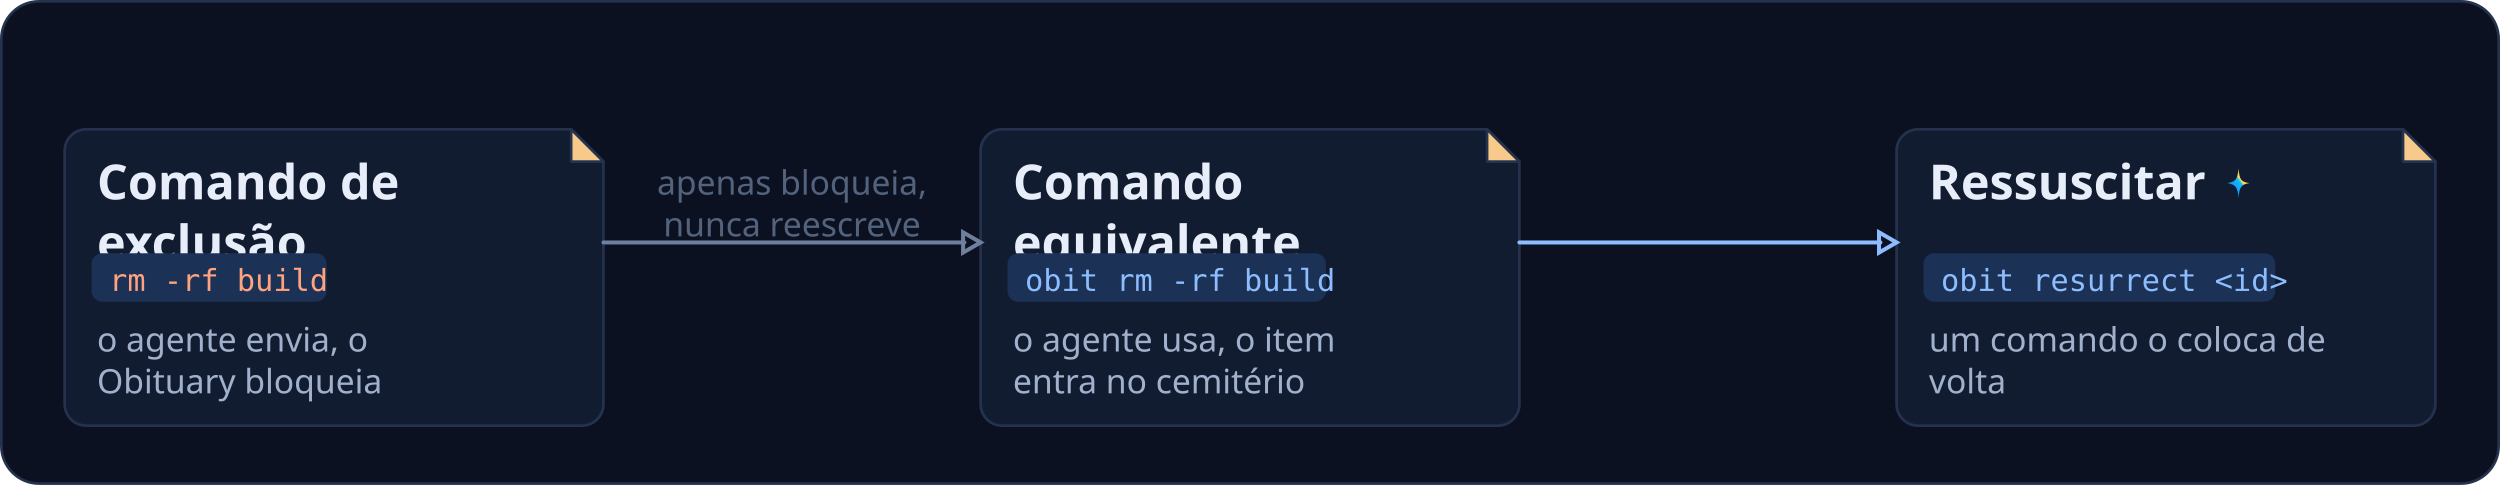
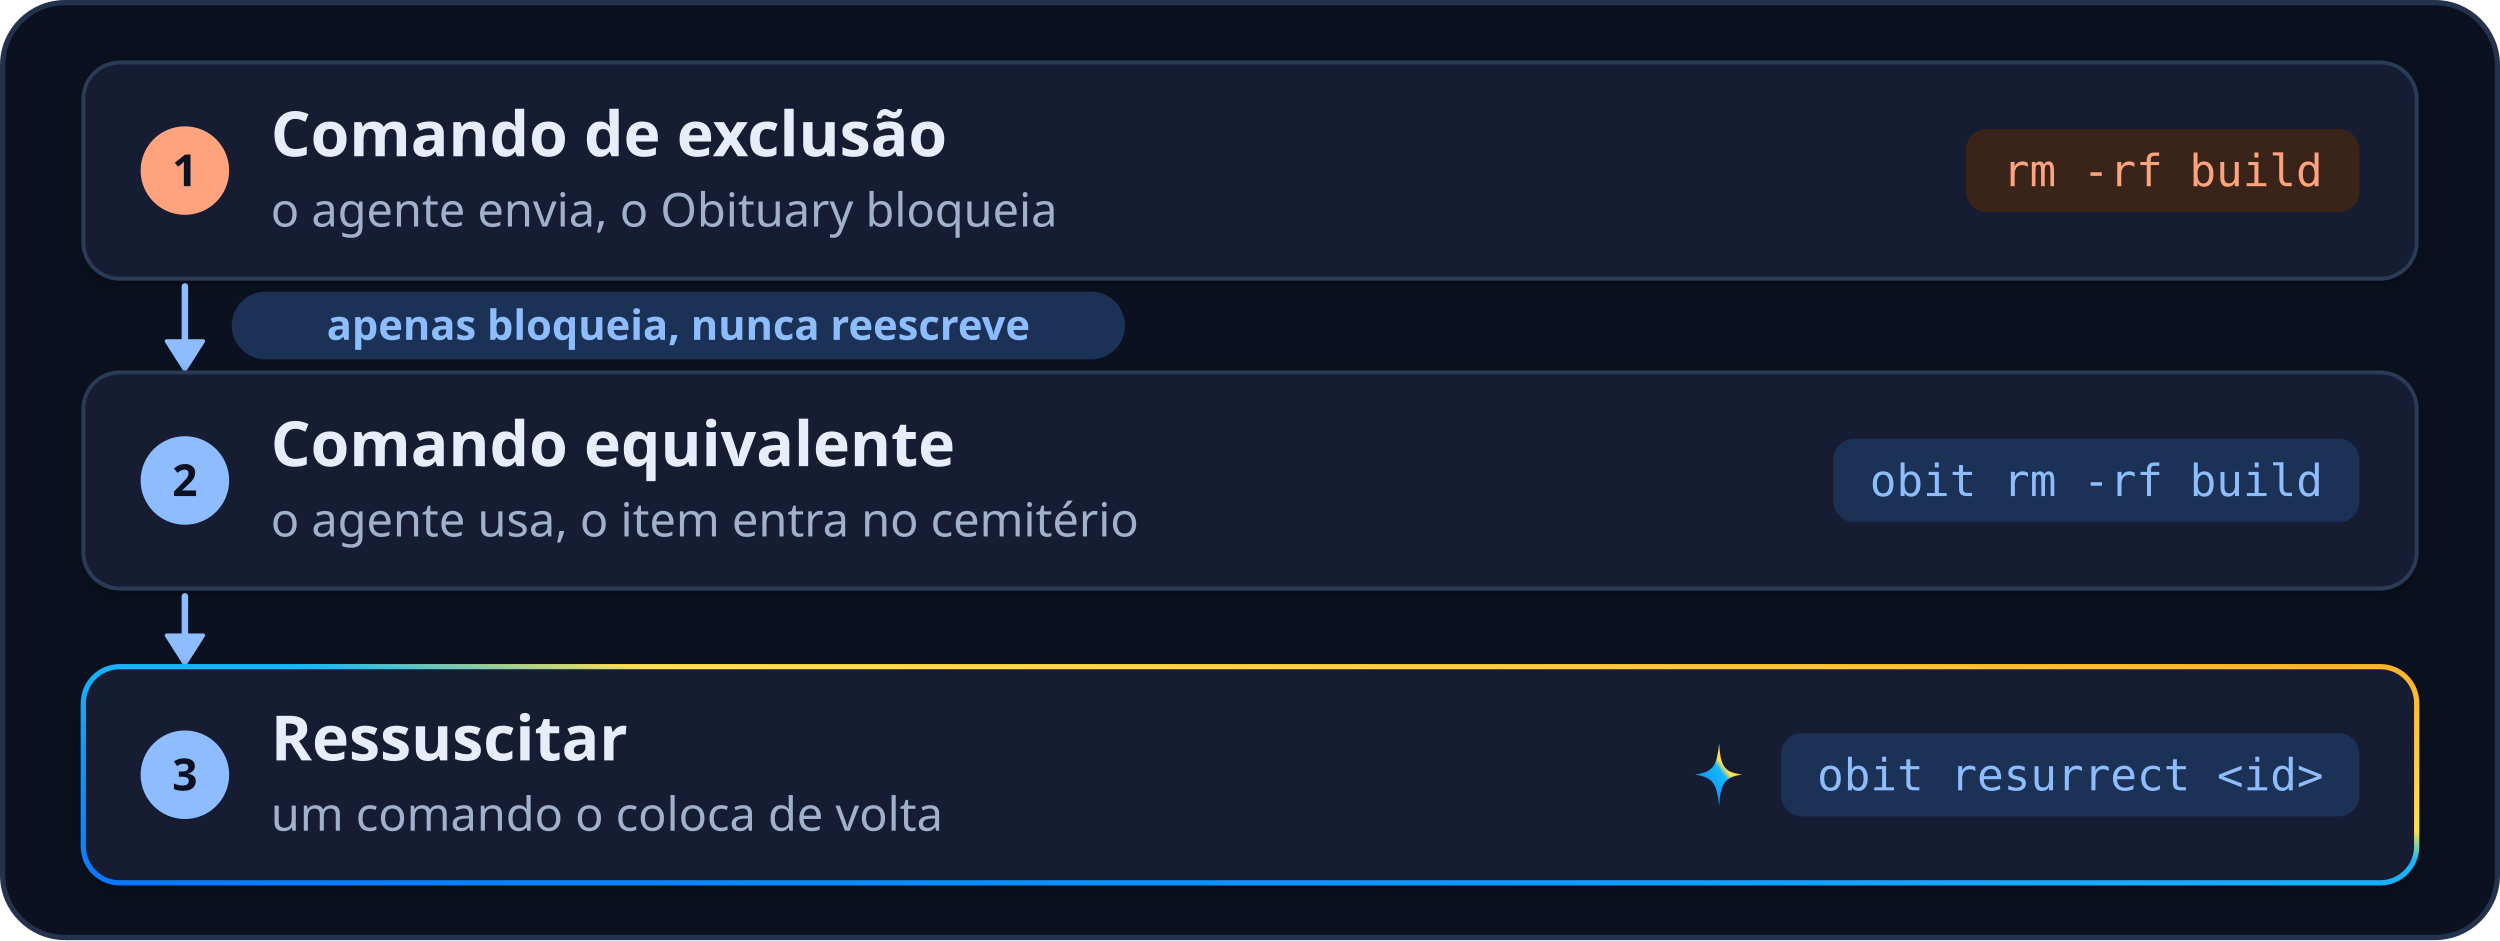
- <svg xmlns="http://www.w3.org/2000/svg" width="1856" height="360" viewBox="0 0 1856 360" role="img" aria-labelledby="title desc">
+ <svg xmlns="http://www.w3.org/2000/svg" width="960" height="361" viewBox="0 0 960 361" role="img" aria-labelledby="title desc">
  <defs>
    <linearGradient id="spark" x1="0" y1="1" x2="1" y2="0">
      <stop stop-color="#0876FF" />
      <stop offset=".55" stop-color="#16B8FA" />
      <stop offset=".62" stop-color="#FFE052" />
      <stop offset="1" stop-color="#FFB329" />
    </linearGradient>
+     <filter id="shadow" x="-4%" y="-12%" width="108%" height="132%">
+       <feDropShadow dx="0" dy="2" stdDeviation="3" flood-color="#000000" flood-opacity="0.35" />
+     </filter>
  </defs>
-   <rect x="1" y="1" width="1854" height="358" rx="28" fill="#0B1120" stroke="#24324D" stroke-width="2" />
-   <g font-family="-apple-system, BlinkMacSystemFont, 'Segoe UI', 'Noto Sans', 'Noto Sans CJK SC', 'Noto Sans CJK TC', 'Noto Sans JP', 'Noto Sans KR', 'Noto Sans Cyrillic', 'Microsoft YaHei', 'PingFang SC', 'Hiragino Sans', 'Malgun Gothic', sans-serif">
-     <path d="M64 96H424L448 120V300A16 16 0 0 1 432 316H64A16 16 0 0 1 48 300V112A16 16 0 0 1 64 96Z" fill="#121C31" stroke="#24324D" stroke-width="2" />
-     <path d="M424 96V120H448Z" fill="#F7C98B" stroke="#24324D" stroke-width="2" stroke-linejoin="round" />
-     <text x="72" y="148" font-family="-apple-system, BlinkMacSystemFont, 'Segoe UI', 'Noto Sans', 'Noto Sans CJK SC', 'Noto Sans CJK TC', 'Noto Sans JP', 'Noto Sans KR', 'Noto Sans Cyrillic', 'Microsoft YaHei', 'PingFang SC', 'Hiragino Sans', 'Malgun Gothic', sans-serif" font-size="36.0" fill="#E8EEF9" font-weight="700" id="guard_title">Comando de</text>
-     <text x="72" y="193" font-family="-apple-system, BlinkMacSystemFont, 'Segoe UI', 'Noto Sans', 'Noto Sans CJK SC', 'Noto Sans CJK TC', 'Noto Sans JP', 'Noto Sans KR', 'Noto Sans Cyrillic', 'Microsoft YaHei', 'PingFang SC', 'Hiragino Sans', 'Malgun Gothic', sans-serif" font-size="36.0" fill="#E8EEF9" font-weight="700" id="guard_title">exclusão</text>
-     <rect x="68" y="188" width="174.5" height="36" rx="8" fill="#1B3155" />
-     <text x="81" y="216" font-family="ui-monospace, 'Cascadia Code', 'SF Mono', Consolas, monospace" font-size="22.5" fill="#FFA27E">rm -rf build</text>
-     <text x="72" y="261" font-family="-apple-system, BlinkMacSystemFont, 'Segoe UI', 'Noto Sans', 'Noto Sans CJK SC', 'Noto Sans CJK TC', 'Noto Sans JP', 'Noto Sans KR', 'Noto Sans Cyrillic', 'Microsoft YaHei', 'PingFang SC', 'Hiragino Sans', 'Malgun Gothic', sans-serif" font-size="25.0" fill="#A1B1CC" id="guard_first">o agente envia, o</text>
-     <text x="72" y="292" font-family="-apple-system, BlinkMacSystemFont, 'Segoe UI', 'Noto Sans', 'Noto Sans CJK SC', 'Noto Sans CJK TC', 'Noto Sans JP', 'Noto Sans KR', 'Noto Sans Cyrillic', 'Microsoft YaHei', 'PingFang SC', 'Hiragino Sans', 'Malgun Gothic', sans-serif" font-size="25.0" fill="#A1B1CC" id="guard_first">Obituary bloqueia</text>
-     <path d="M744 96H1104L1128 120V300A16 16 0 0 1 1112 316H744A16 16 0 0 1 728 300V112A16 16 0 0 1 744 96Z" fill="#121C31" stroke="#24324D" stroke-width="2" />
-     <path d="M1104 96V120H1128Z" fill="#F7C98B" stroke="#24324D" stroke-width="2" stroke-linejoin="round" />
-     <text x="752" y="148" font-family="-apple-system, BlinkMacSystemFont, 'Segoe UI', 'Noto Sans', 'Noto Sans CJK SC', 'Noto Sans CJK TC', 'Noto Sans JP', 'Noto Sans KR', 'Noto Sans Cyrillic', 'Microsoft YaHei', 'PingFang SC', 'Hiragino Sans', 'Malgun Gothic', sans-serif" font-size="36.0" fill="#E8EEF9" font-weight="700" id="guard_equiv">Comando</text>
-     <text x="752" y="193" font-family="-apple-system, BlinkMacSystemFont, 'Segoe UI', 'Noto Sans', 'Noto Sans CJK SC', 'Noto Sans CJK TC', 'Noto Sans JP', 'Noto Sans KR', 'Noto Sans Cyrillic', 'Microsoft YaHei', 'PingFang SC', 'Hiragino Sans', 'Malgun Gothic', sans-serif" font-size="36.0" fill="#E8EEF9" font-weight="700" id="guard_equiv">equivalente</text>
-     <rect x="748" y="188" width="236.375" height="36" rx="8" fill="#1B3155" />
-     <text x="761" y="216" font-family="ui-monospace, 'Cascadia Code', 'SF Mono', Consolas, monospace" font-size="22.5" fill="#8DBDFF">obit rm -rf build</text>
-     <text x="752" y="261" font-family="-apple-system, BlinkMacSystemFont, 'Segoe UI', 'Noto Sans', 'Noto Sans CJK SC', 'Noto Sans CJK TC', 'Noto Sans JP', 'Noto Sans KR', 'Noto Sans Cyrillic', 'Microsoft YaHei', 'PingFang SC', 'Hiragino Sans', 'Malgun Gothic', sans-serif" font-size="25.0" fill="#A1B1CC" id="guard_second">o agente usa, o item</text>
-     <text x="752" y="292" font-family="-apple-system, BlinkMacSystemFont, 'Segoe UI', 'Noto Sans', 'Noto Sans CJK SC', 'Noto Sans CJK TC', 'Noto Sans JP', 'Noto Sans KR', 'Noto Sans Cyrillic', 'Microsoft YaHei', 'PingFang SC', 'Hiragino Sans', 'Malgun Gothic', sans-serif" font-size="25.0" fill="#A1B1CC" id="guard_second">entra no cemitério</text>
-     <path d="M1424 96H1784L1808 120V300A16 16 0 0 1 1792 316H1424A16 16 0 0 1 1408 300V112A16 16 0 0 1 1424 96Z" fill="#121C31" stroke="#24324D" stroke-width="2" />
-     <path d="M1784 96V120H1808Z" fill="#F7C98B" stroke="#24324D" stroke-width="2" stroke-linejoin="round" />
-     <text x="1432" y="148" font-family="-apple-system, BlinkMacSystemFont, 'Segoe UI', 'Noto Sans', 'Noto Sans CJK SC', 'Noto Sans CJK TC', 'Noto Sans JP', 'Noto Sans KR', 'Noto Sans Cyrillic', 'Microsoft YaHei', 'PingFang SC', 'Hiragino Sans', 'Malgun Gothic', sans-serif" font-size="36.0" fill="#E8EEF9" font-weight="700" id="guard_res">Ressuscitar</text>
-     <path id="guard-star" d="M17.6 9.4c.3 5.3 1.2 6.5 5.2 7-4 .6-4.9 2-5.2 7.1-.6-5.1-1.3-6.4-5.5-7.1 4.2-.6 4.9-1.8 5.5-7Z" fill="url(#spark)" transform="translate(1661.8 136) scale(1.55) translate(-17.5 -16.45)" />
-     <rect x="1428" y="188" width="261.125" height="36" rx="8" fill="#1B3155" />
-     <text x="1441" y="216" font-family="ui-monospace, 'Cascadia Code', 'SF Mono', Consolas, monospace" font-size="22.5" fill="#8DBDFF">obit resurrect &lt;id&gt;</text>
-     <text x="1432" y="261" font-family="-apple-system, BlinkMacSystemFont, 'Segoe UI', 'Noto Sans', 'Noto Sans CJK SC', 'Noto Sans CJK TC', 'Noto Sans JP', 'Noto Sans KR', 'Noto Sans Cyrillic', 'Microsoft YaHei', 'PingFang SC', 'Hiragino Sans', 'Malgun Gothic', sans-serif" font-size="25.0" fill="#A1B1CC" id="guard_res_note">um comando o coloca de</text>
-     <text x="1432" y="292" font-family="-apple-system, BlinkMacSystemFont, 'Segoe UI', 'Noto Sans', 'Noto Sans CJK SC', 'Noto Sans CJK TC', 'Noto Sans JP', 'Noto Sans KR', 'Noto Sans Cyrillic', 'Microsoft YaHei', 'PingFang SC', 'Hiragino Sans', 'Malgun Gothic', sans-serif" font-size="25.0" fill="#A1B1CC" id="guard_res_note">volta</text>
-     <path d="M448 180H716M728 180l-13 -7.5v15Z" stroke="#6F809E" stroke-width="3" stroke-linecap="round" fill="none" />
-     <text x="588.0" y="144.5" font-family="-apple-system, BlinkMacSystemFont, 'Segoe UI', 'Noto Sans', 'Noto Sans CJK SC', 'Noto Sans CJK TC', 'Noto Sans JP', 'Noto Sans KR', 'Noto Sans Cyrillic', 'Microsoft YaHei', 'PingFang SC', 'Hiragino Sans', 'Malgun Gothic', sans-serif" font-size="25.0" fill="#53637D" text-anchor="middle">apenas bloqueia,</text>
-     <text x="588.0" y="175.5" font-family="-apple-system, BlinkMacSystemFont, 'Segoe UI', 'Noto Sans', 'Noto Sans CJK SC', 'Noto Sans CJK TC', 'Noto Sans JP', 'Noto Sans KR', 'Noto Sans Cyrillic', 'Microsoft YaHei', 'PingFang SC', 'Hiragino Sans', 'Malgun Gothic', sans-serif" font-size="25.0" fill="#53637D" text-anchor="middle">nunca reescreve</text>
-     <path d="M1128 180H1396M1408 180l-13 -7.5v15Z" stroke="#8DBDFF" stroke-width="3" stroke-linecap="round" fill="none" />
-   </g>
+   <rect data-role="bg" x="1" y="1" width="958" height="359" rx="24" fill="#0B1120" stroke="#24324D" stroke-width="2" />
+   <rect data-role="card" x="32" y="24" width="896" height="83" rx="14" fill="#121C31" stroke="#2C3B58" stroke-width="1.5" filter="url(#shadow)" />
+   <circle data-role="badge" cx="71" cy="65.5" r="17" fill="#FFA27E" />
+   <text x="71" y="71.5" font-family="-apple-system, BlinkMacSystemFont, 'Segoe UI', 'Noto Sans', 'Noto Sans CJK SC', 'Noto Sans CJK TC', 'Noto Sans JP', 'Noto Sans KR', 'Noto Sans Cyrillic', 'Microsoft YaHei', 'PingFang SC', 'Hiragino Sans', 'Malgun Gothic', sans-serif" font-size="17" fill="#0B1120" font-weight="700" text-anchor="middle" data-t="number">1</text>
+   <text x="104" y="60" font-family="-apple-system, BlinkMacSystemFont, 'Segoe UI', 'Noto Sans', 'Noto Sans CJK SC', 'Noto Sans CJK TC', 'Noto Sans JP', 'Noto Sans KR', 'Noto Sans Cyrillic', 'Microsoft YaHei', 'PingFang SC', 'Hiragino Sans', 'Malgun Gothic', sans-serif" font-size="24" fill="#E8EEF9" font-weight="700" data-t="title" data-k="guard_title" data-g="guard_title">Comando de exclusão</text>
+   <text x="104" y="87" font-family="-apple-system, BlinkMacSystemFont, 'Segoe UI', 'Noto Sans', 'Noto Sans CJK SC', 'Noto Sans CJK TC', 'Noto Sans JP', 'Noto Sans KR', 'Noto Sans Cyrillic', 'Microsoft YaHei', 'PingFang SC', 'Hiragino Sans', 'Malgun Gothic', sans-serif" font-size="18" fill="#A1B1CC" data-t="note" data-k="guard_first" data-g="guard_first">o agente envia, o Obituary bloqueia</text>
+   <rect data-role="chip" x="755" y="49.5" width="151" height="32" rx="8" fill="#3A2419" data-in="card" />
+   <text x="830.5" y="71.5" font-family="ui-monospace, 'Cascadia Code', 'SF Mono', Consolas, monospace" font-size="17" fill="#FFA27E" text-anchor="middle" data-t="code">rm -rf build</text>
+   <path data-role="arrow" d="M71 110V133" fill="none" stroke="#8DBDFF" stroke-width="2.5" stroke-linecap="round" />
+   <path data-role="arrow" d="M64 131L71 142L78 131Z" fill="#8DBDFF" stroke="#8DBDFF" stroke-width="1.5" stroke-linejoin="round" />
+   <rect data-role="pill" x="89" y="112" width="343" height="26" rx="13" fill="#1B3155" />
+   <text x="260.5" y="130.5" font-family="-apple-system, BlinkMacSystemFont, 'Segoe UI', 'Noto Sans', 'Noto Sans CJK SC', 'Noto Sans CJK TC', 'Noto Sans JP', 'Noto Sans KR', 'Noto Sans Cyrillic', 'Microsoft YaHei', 'PingFang SC', 'Hiragino Sans', 'Malgun Gothic', sans-serif" font-size="16" fill="#8DBDFF" font-weight="600" text-anchor="middle" data-t="caption" data-k="guard_bridge" data-g="guard_bridge">apenas bloqueia, nunca reescreve</text>
+   <rect data-role="card" x="32" y="143" width="896" height="83" rx="14" fill="#121C31" stroke="#2C3B58" stroke-width="1.5" filter="url(#shadow)" />
+   <circle data-role="badge" cx="71" cy="184.5" r="17" fill="#8DBDFF" />
+   <text x="71" y="190.5" font-family="-apple-system, BlinkMacSystemFont, 'Segoe UI', 'Noto Sans', 'Noto Sans CJK SC', 'Noto Sans CJK TC', 'Noto Sans JP', 'Noto Sans KR', 'Noto Sans Cyrillic', 'Microsoft YaHei', 'PingFang SC', 'Hiragino Sans', 'Malgun Gothic', sans-serif" font-size="17" fill="#0B1120" font-weight="700" text-anchor="middle" data-t="number">2</text>
+   <text x="104" y="179" font-family="-apple-system, BlinkMacSystemFont, 'Segoe UI', 'Noto Sans', 'Noto Sans CJK SC', 'Noto Sans CJK TC', 'Noto Sans JP', 'Noto Sans KR', 'Noto Sans Cyrillic', 'Microsoft YaHei', 'PingFang SC', 'Hiragino Sans', 'Malgun Gothic', sans-serif" font-size="24" fill="#E8EEF9" font-weight="700" data-t="title" data-k="guard_equiv" data-g="guard_equiv">Comando equivalente</text>
+   <text x="104" y="206" font-family="-apple-system, BlinkMacSystemFont, 'Segoe UI', 'Noto Sans', 'Noto Sans CJK SC', 'Noto Sans CJK TC', 'Noto Sans JP', 'Noto Sans KR', 'Noto Sans Cyrillic', 'Microsoft YaHei', 'PingFang SC', 'Hiragino Sans', 'Malgun Gothic', sans-serif" font-size="18" fill="#A1B1CC" data-t="note" data-k="guard_second" data-g="guard_second">o agente usa, o item entra no cemitério</text>
+   <rect data-role="chip" x="704" y="168.5" width="202" height="32" rx="8" fill="#1B3155" data-in="card" />
+   <text x="805" y="190.5" font-family="ui-monospace, 'Cascadia Code', 'SF Mono', Consolas, monospace" font-size="17" fill="#8DBDFF" text-anchor="middle" data-t="code">obit rm -rf build</text>
+   <path data-role="arrow" d="M71 229V246" fill="none" stroke="#8DBDFF" stroke-width="2.5" stroke-linecap="round" />
+   <path data-role="arrow" d="M64 244L71 255L78 244Z" fill="#8DBDFF" stroke="#8DBDFF" stroke-width="1.5" stroke-linejoin="round" />
+   <rect data-role="card" x="32" y="256" width="896" height="83" rx="14" fill="#121C31" stroke="url(#spark)" stroke-width="2" filter="url(#shadow)" />
+   <circle data-role="badge" cx="71" cy="297.5" r="17" fill="#8DBDFF" />
+   <text x="71" y="303.5" font-family="-apple-system, BlinkMacSystemFont, 'Segoe UI', 'Noto Sans', 'Noto Sans CJK SC', 'Noto Sans CJK TC', 'Noto Sans JP', 'Noto Sans KR', 'Noto Sans Cyrillic', 'Microsoft YaHei', 'PingFang SC', 'Hiragino Sans', 'Malgun Gothic', sans-serif" font-size="17" fill="#0B1120" font-weight="700" text-anchor="middle" data-t="number">3</text>
+   <text x="104" y="292" font-family="-apple-system, BlinkMacSystemFont, 'Segoe UI', 'Noto Sans', 'Noto Sans CJK SC', 'Noto Sans CJK TC', 'Noto Sans JP', 'Noto Sans KR', 'Noto Sans Cyrillic', 'Microsoft YaHei', 'PingFang SC', 'Hiragino Sans', 'Malgun Gothic', sans-serif" font-size="24" fill="#E8EEF9" font-weight="700" data-t="title" data-k="guard_res" data-g="guard_res">Ressuscitar</text>
+   <text x="104" y="319" font-family="-apple-system, BlinkMacSystemFont, 'Segoe UI', 'Noto Sans', 'Noto Sans CJK SC', 'Noto Sans CJK TC', 'Noto Sans JP', 'Noto Sans KR', 'Noto Sans Cyrillic', 'Microsoft YaHei', 'PingFang SC', 'Hiragino Sans', 'Malgun Gothic', sans-serif" font-size="18" fill="#A1B1CC" data-t="note" data-k="guard_res_note" data-g="guard_res_note">um comando o coloca de volta</text>
+   <path id="guard-star" data-role="icon" d="M17.6 9.4c.3 5.3 1.2 6.5 5.2 7-4 .6-4.9 2-5.2 7.1-.6-5.1-1.3-6.4-5.5-7.1 4.2-.6 4.9-1.8 5.5-7Z" fill="url(#spark)" transform="translate(660 297.5) scale(1.7) translate(-17.5 -16.45)" />
+   <rect data-role="chip" x="684" y="281.5" width="222" height="32" rx="8" fill="#1B3155" data-in="card" />
+   <text x="795" y="303.5" font-family="ui-monospace, 'Cascadia Code', 'SF Mono', Consolas, monospace" font-size="17" fill="#8DBDFF" text-anchor="middle" data-t="code">obit resurrect &lt;id&gt;</text>
</svg>
